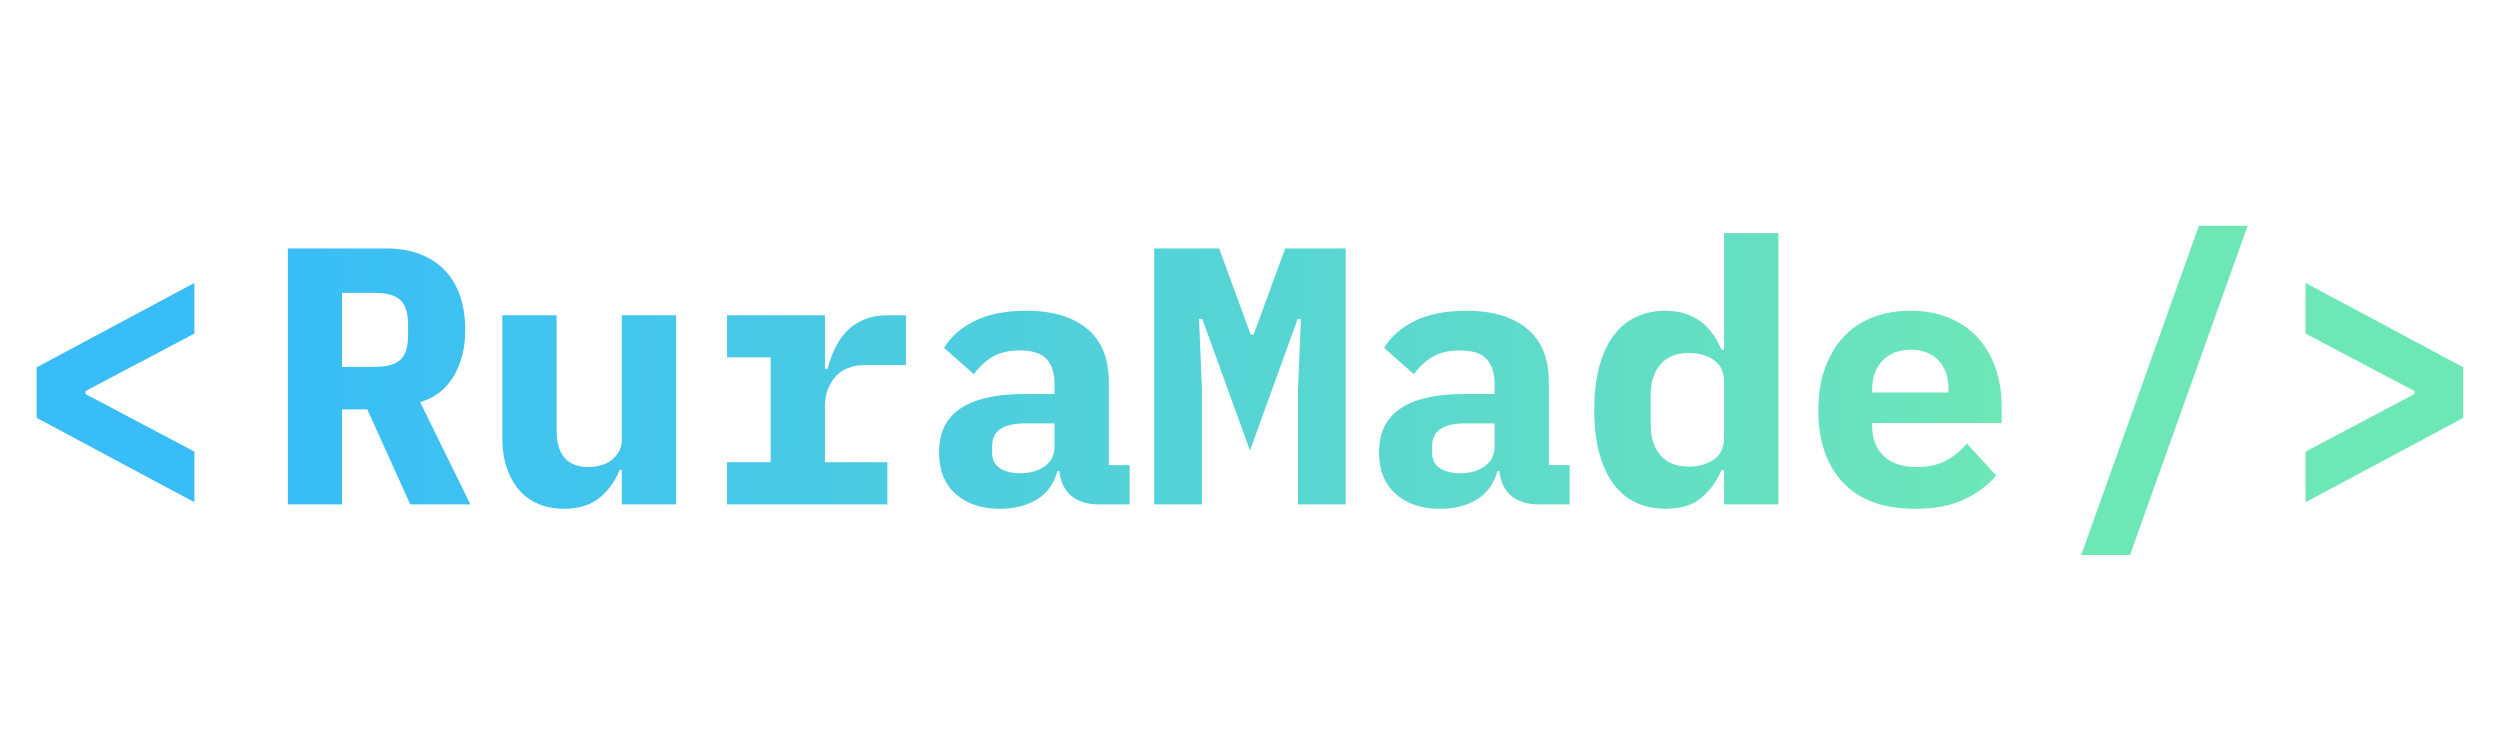
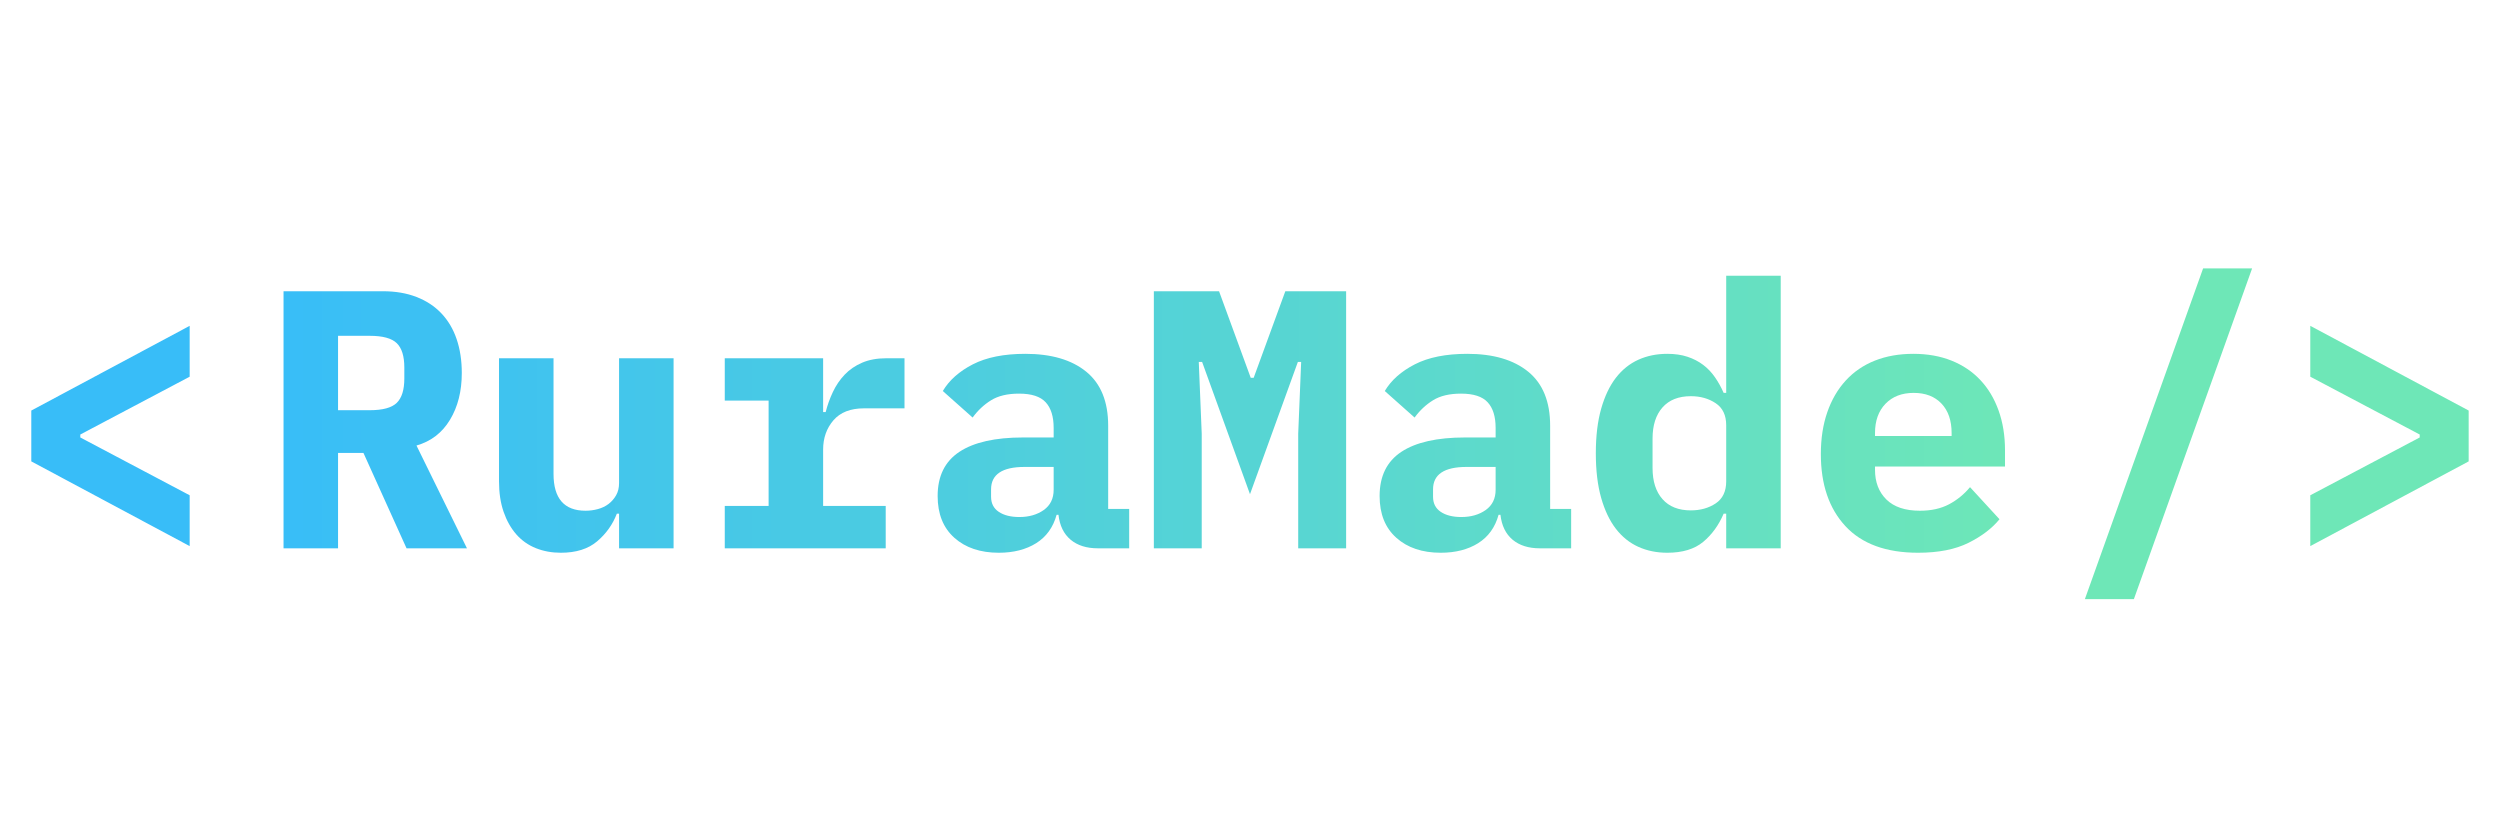
- <svg xmlns="http://www.w3.org/2000/svg" width="500" zoomAndPan="magnify" viewBox="0 0 375 112.5" height="150" preserveAspectRatio="xMidYMid meet" version="1.0">
+ <svg xmlns="http://www.w3.org/2000/svg" width="1200" zoomAndPan="magnify" viewBox="0 0 900 300" height="400" preserveAspectRatio="xMidYMid meet" version="1.0">
  <defs>
-     <filter x="0%" y="0%" width="100%" height="100%" id="eea425a490">
+     <filter x="0%" y="0%" width="100%" height="100%" id="0c1bc3aa78">
      <feColorMatrix values="0 0 0 0 1 0 0 0 0 1 0 0 0 0 1 0 0 0 1 0" color-interpolation-filters="sRGB" />
    </filter>
    <g />
-     <clipPath id="201060a048">
-       <path d="M 0.828 0 L 374.168 0 L 374.168 112.004 L 0.828 112.004 Z M 0.828 0 " clip-rule="nonzero" />
-     </clipPath>
-     <clipPath id="159b79c61f">
-       <path d="M 0.828 0 L 374.168 0 L 374.168 112.004 L 0.828 112.004 Z M 0.828 0 " clip-rule="nonzero" />
-     </clipPath>
-     <clipPath id="ae729272ed">
-       <path d="M 0.828 0 L 374.168 0 L 374.168 112.004 L 0.828 112.004 Z M 0.828 0 " clip-rule="nonzero" />
-     </clipPath>
-     <clipPath id="c5bdb8a604">
-       <path d="M 0.828 0 L 374.168 0 L 374.168 112.004 L 0.828 112.004 Z M 0.828 0 " clip-rule="nonzero" />
-     </clipPath>
-     <linearGradient x1="-58.887" gradientTransform="matrix(0.644681, 0, 0, 0.644118, 38.79289, 17.35386)" y1="59" x2="520.223" gradientUnits="userSpaceOnUse" y2="59" id="f3c31d1840">
+     <clipPath id="b3dca44470">
+       <path d="M 0 0 L 900 0 L 900 300 L 0 300 Z M 0 0 " clip-rule="nonzero" />
+     </clipPath>
+     <linearGradient x1="-58.887" gradientTransform="matrix(1.55411, 0, 0, 1.552754, 91.51674, 56.83438)" y1="59" x2="520.223" gradientUnits="userSpaceOnUse" y2="59" id="9df286a1bd">
      <stop stop-opacity="1" stop-color="rgb(21.959%, 74.12%, 97.249%)" offset="0" />
      <stop stop-opacity="1" stop-color="rgb(21.959%, 74.12%, 97.249%)" offset="0.062" />
      <stop stop-opacity="1" stop-color="rgb(21.959%, 74.12%, 97.249%)" offset="0.094" />
      <stop stop-opacity="1" stop-color="rgb(22.073%, 74.208%, 97.11%)" offset="0.109" />
      <stop stop-opacity="1" stop-color="rgb(22.305%, 74.388%, 96.831%)" offset="0.117" />
      <stop stop-opacity="1" stop-color="rgb(22.54%, 74.571%, 96.55%)" offset="0.125" />
      <stop stop-opacity="1" stop-color="rgb(22.774%, 74.753%, 96.268%)" offset="0.133" />
      <stop stop-opacity="1" stop-color="rgb(23.007%, 74.934%, 95.987%)" offset="0.141" />
      <stop stop-opacity="1" stop-color="rgb(23.242%, 75.116%, 95.705%)" offset="0.148" />
      <stop stop-opacity="1" stop-color="rgb(23.476%, 75.299%, 95.422%)" offset="0.156" />
      <stop stop-opacity="1" stop-color="rgb(23.709%, 75.481%, 95.142%)" offset="0.164" />
      <stop stop-opacity="1" stop-color="rgb(23.944%, 75.662%, 94.859%)" offset="0.172" />
      <stop stop-opacity="1" stop-color="rgb(24.178%, 75.844%, 94.579%)" offset="0.18" />
      <stop stop-opacity="1" stop-color="rgb(24.411%, 76.025%, 94.296%)" offset="0.188" />
      <stop stop-opacity="1" stop-color="rgb(24.646%, 76.208%, 94.016%)" offset="0.195" />
      <stop stop-opacity="1" stop-color="rgb(24.879%, 76.39%, 93.733%)" offset="0.203" />
      <stop stop-opacity="1" stop-color="rgb(25.113%, 76.572%, 93.452%)" offset="0.211" />
      <stop stop-opacity="1" stop-color="rgb(25.348%, 76.753%, 93.17%)" offset="0.219" />
      <stop stop-opacity="1" stop-color="rgb(25.581%, 76.936%, 92.889%)" offset="0.227" />
      <stop stop-opacity="1" stop-color="rgb(25.815%, 77.118%, 92.607%)" offset="0.234" />
      <stop stop-opacity="1" stop-color="rgb(26.05%, 77.299%, 92.326%)" offset="0.242" />
      <stop stop-opacity="1" stop-color="rgb(26.283%, 77.481%, 92.044%)" offset="0.25" />
      <stop stop-opacity="1" stop-color="rgb(26.517%, 77.664%, 91.763%)" offset="0.258" />
      <stop stop-opacity="1" stop-color="rgb(26.752%, 77.846%, 91.481%)" offset="0.266" />
      <stop stop-opacity="1" stop-color="rgb(26.985%, 78.027%, 91.2%)" offset="0.273" />
      <stop stop-opacity="1" stop-color="rgb(27.219%, 78.209%, 90.918%)" offset="0.281" />
      <stop stop-opacity="1" stop-color="rgb(27.454%, 78.391%, 90.636%)" offset="0.289" />
      <stop stop-opacity="1" stop-color="rgb(27.687%, 78.574%, 90.355%)" offset="0.297" />
      <stop stop-opacity="1" stop-color="rgb(27.921%, 78.755%, 90.073%)" offset="0.305" />
      <stop stop-opacity="1" stop-color="rgb(28.156%, 78.937%, 89.792%)" offset="0.312" />
      <stop stop-opacity="1" stop-color="rgb(28.389%, 79.118%, 89.51%)" offset="0.32" />
      <stop stop-opacity="1" stop-color="rgb(28.622%, 79.301%, 89.229%)" offset="0.328" />
      <stop stop-opacity="1" stop-color="rgb(28.857%, 79.483%, 88.947%)" offset="0.336" />
      <stop stop-opacity="1" stop-color="rgb(29.091%, 79.665%, 88.666%)" offset="0.344" />
      <stop stop-opacity="1" stop-color="rgb(29.324%, 79.846%, 88.383%)" offset="0.352" />
      <stop stop-opacity="1" stop-color="rgb(29.559%, 80.029%, 88.103%)" offset="0.359" />
      <stop stop-opacity="1" stop-color="rgb(29.793%, 80.211%, 87.82%)" offset="0.367" />
      <stop stop-opacity="1" stop-color="rgb(30.026%, 80.392%, 87.54%)" offset="0.375" />
      <stop stop-opacity="1" stop-color="rgb(30.261%, 80.574%, 87.257%)" offset="0.383" />
      <stop stop-opacity="1" stop-color="rgb(30.495%, 80.756%, 86.977%)" offset="0.391" />
      <stop stop-opacity="1" stop-color="rgb(30.728%, 80.939%, 86.694%)" offset="0.398" />
      <stop stop-opacity="1" stop-color="rgb(30.963%, 81.12%, 86.414%)" offset="0.406" />
      <stop stop-opacity="1" stop-color="rgb(31.197%, 81.302%, 86.131%)" offset="0.414" />
      <stop stop-opacity="1" stop-color="rgb(31.43%, 81.483%, 85.849%)" offset="0.422" />
      <stop stop-opacity="1" stop-color="rgb(31.665%, 81.667%, 85.568%)" offset="0.43" />
      <stop stop-opacity="1" stop-color="rgb(31.898%, 81.848%, 85.286%)" offset="0.438" />
      <stop stop-opacity="1" stop-color="rgb(32.132%, 82.03%, 85.005%)" offset="0.445" />
      <stop stop-opacity="1" stop-color="rgb(32.367%, 82.211%, 84.723%)" offset="0.453" />
      <stop stop-opacity="1" stop-color="rgb(32.6%, 82.394%, 84.442%)" offset="0.461" />
      <stop stop-opacity="1" stop-color="rgb(32.834%, 82.576%, 84.16%)" offset="0.469" />
      <stop stop-opacity="1" stop-color="rgb(33.069%, 82.758%, 83.879%)" offset="0.477" />
      <stop stop-opacity="1" stop-color="rgb(33.302%, 82.939%, 83.597%)" offset="0.484" />
      <stop stop-opacity="1" stop-color="rgb(33.536%, 83.121%, 83.316%)" offset="0.492" />
      <stop stop-opacity="1" stop-color="rgb(33.769%, 83.304%, 83.034%)" offset="0.5" />
      <stop stop-opacity="1" stop-color="rgb(34.004%, 83.485%, 82.753%)" offset="0.508" />
      <stop stop-opacity="1" stop-color="rgb(34.238%, 83.667%, 82.471%)" offset="0.516" />
      <stop stop-opacity="1" stop-color="rgb(34.471%, 83.849%, 82.19%)" offset="0.523" />
      <stop stop-opacity="1" stop-color="rgb(34.706%, 84.032%, 81.908%)" offset="0.531" />
      <stop stop-opacity="1" stop-color="rgb(34.94%, 84.213%, 81.627%)" offset="0.539" />
      <stop stop-opacity="1" stop-color="rgb(35.173%, 84.395%, 81.345%)" offset="0.547" />
      <stop stop-opacity="1" stop-color="rgb(35.408%, 84.576%, 81.062%)" offset="0.555" />
      <stop stop-opacity="1" stop-color="rgb(35.641%, 84.76%, 80.782%)" offset="0.562" />
      <stop stop-opacity="1" stop-color="rgb(35.875%, 84.941%, 80.499%)" offset="0.57" />
      <stop stop-opacity="1" stop-color="rgb(36.11%, 85.123%, 80.219%)" offset="0.578" />
      <stop stop-opacity="1" stop-color="rgb(36.343%, 85.304%, 79.936%)" offset="0.586" />
      <stop stop-opacity="1" stop-color="rgb(36.577%, 85.486%, 79.655%)" offset="0.594" />
      <stop stop-opacity="1" stop-color="rgb(36.812%, 85.669%, 79.373%)" offset="0.602" />
      <stop stop-opacity="1" stop-color="rgb(37.045%, 85.851%, 79.092%)" offset="0.609" />
      <stop stop-opacity="1" stop-color="rgb(37.279%, 86.032%, 78.81%)" offset="0.617" />
      <stop stop-opacity="1" stop-color="rgb(37.514%, 86.214%, 78.529%)" offset="0.625" />
      <stop stop-opacity="1" stop-color="rgb(37.747%, 86.397%, 78.247%)" offset="0.633" />
      <stop stop-opacity="1" stop-color="rgb(37.981%, 86.578%, 77.966%)" offset="0.641" />
      <stop stop-opacity="1" stop-color="rgb(38.216%, 86.76%, 77.684%)" offset="0.648" />
      <stop stop-opacity="1" stop-color="rgb(38.449%, 86.942%, 77.403%)" offset="0.656" />
      <stop stop-opacity="1" stop-color="rgb(38.683%, 87.125%, 77.121%)" offset="0.664" />
      <stop stop-opacity="1" stop-color="rgb(38.918%, 87.306%, 76.84%)" offset="0.672" />
      <stop stop-opacity="1" stop-color="rgb(39.151%, 87.488%, 76.558%)" offset="0.68" />
      <stop stop-opacity="1" stop-color="rgb(39.384%, 87.669%, 76.277%)" offset="0.688" />
      <stop stop-opacity="1" stop-color="rgb(39.619%, 87.851%, 75.995%)" offset="0.695" />
      <stop stop-opacity="1" stop-color="rgb(39.853%, 88.034%, 75.713%)" offset="0.703" />
      <stop stop-opacity="1" stop-color="rgb(40.086%, 88.216%, 75.432%)" offset="0.711" />
      <stop stop-opacity="1" stop-color="rgb(40.321%, 88.397%, 75.15%)" offset="0.719" />
      <stop stop-opacity="1" stop-color="rgb(40.555%, 88.579%, 74.869%)" offset="0.727" />
      <stop stop-opacity="1" stop-color="rgb(40.788%, 88.762%, 74.586%)" offset="0.734" />
      <stop stop-opacity="1" stop-color="rgb(41.023%, 88.943%, 74.306%)" offset="0.742" />
      <stop stop-opacity="1" stop-color="rgb(41.257%, 89.125%, 74.023%)" offset="0.75" />
      <stop stop-opacity="1" stop-color="rgb(41.49%, 89.307%, 73.743%)" offset="0.758" />
      <stop stop-opacity="1" stop-color="rgb(41.725%, 89.49%, 73.46%)" offset="0.766" />
      <stop stop-opacity="1" stop-color="rgb(41.959%, 89.671%, 73.18%)" offset="0.773" />
      <stop stop-opacity="1" stop-color="rgb(42.192%, 89.853%, 72.897%)" offset="0.781" />
      <stop stop-opacity="1" stop-color="rgb(42.427%, 90.034%, 72.617%)" offset="0.789" />
      <stop stop-opacity="1" stop-color="rgb(42.661%, 90.216%, 72.334%)" offset="0.797" />
      <stop stop-opacity="1" stop-color="rgb(42.894%, 90.399%, 72.054%)" offset="0.805" />
      <stop stop-opacity="1" stop-color="rgb(43.076%, 90.54%, 71.835%)" offset="0.812" />
      <stop stop-opacity="1" stop-color="rgb(43.14%, 90.59%, 71.759%)" offset="0.875" />
      <stop stop-opacity="1" stop-color="rgb(43.14%, 90.59%, 71.759%)" offset="1" />
    </linearGradient>
-     <clipPath id="0bd3344bef">
-       <rect x="0" width="375" y="0" height="113" />
-     </clipPath>
-     <clipPath id="4c47d58558">
-       <path d="M 0.828 0 L 374.168 0 L 374.168 112.004 L 0.828 112.004 Z M 0.828 0 " clip-rule="nonzero" />
-     </clipPath>
-     <clipPath id="8357529542">
-       <rect x="0" width="375" y="0" height="113" />
-     </clipPath>
-     <clipPath id="7cc5d0401d">
-       <rect x="0" width="375" y="0" height="113" />
-     </clipPath>
-     <mask id="c5ed16972f">
-       <g filter="url(#eea425a490)">
-         <g transform="matrix(1, 0, 0, 1, 0.000000000000000111, 0)">
-           <g clip-path="url(#7cc5d0401d)">
-             <g clip-path="url(#4c47d58558)">
-               <g transform="matrix(1, 0, 0, 1, 0.000000000000000111, 0)">
-                 <g clip-path="url(#8357529542)">
-                   <g fill="#000000" fill-opacity="1">
-                     <g transform="translate(38.99162, 75.66121)">
-                       <g>
-                         <path d="M 12.312 0 L 4.188 0 L 4.188 -38.391 L 19.031 -38.391 C 20.895 -38.391 22.562 -38.102 24.031 -37.531 C 25.5 -36.969 26.738 -36.156 27.75 -35.094 C 28.758 -34.031 29.52 -32.742 30.031 -31.234 C 30.539 -29.734 30.797 -28.051 30.797 -26.188 C 30.797 -23.469 30.207 -21.133 29.031 -19.188 C 27.863 -17.25 26.195 -15.969 24.031 -15.344 L 31.562 0 L 22.547 0 L 16.109 -14.25 L 12.312 -14.25 Z M 17.047 -20.625 C 18.992 -20.625 20.344 -20.988 21.094 -21.719 C 21.844 -22.457 22.219 -23.672 22.219 -25.359 L 22.219 -27 C 22.219 -28.688 21.844 -29.895 21.094 -30.625 C 20.344 -31.363 18.992 -31.734 17.047 -31.734 L 12.312 -31.734 L 12.312 -20.625 Z M 17.047 -20.625 " />
-                       </g>
-                     </g>
-                   </g>
-                   <g fill="#000000" fill-opacity="1">
-                     <g transform="translate(71.99281, 75.66121)">
-                       <g>
-                         <path d="M 21.281 -5.172 L 20.953 -5.172 C 20.328 -3.555 19.344 -2.18 18 -1.047 C 16.664 0.086 14.863 0.656 12.594 0.656 C 11.238 0.656 9.992 0.426 8.859 -0.031 C 7.723 -0.488 6.75 -1.176 5.938 -2.094 C 5.133 -3.008 4.504 -4.125 4.047 -5.438 C 3.586 -6.758 3.359 -8.285 3.359 -10.016 L 3.359 -28.375 L 11.5 -28.375 L 11.5 -11.109 C 11.5 -7.441 13.094 -5.609 16.281 -5.609 C 16.906 -5.609 17.52 -5.691 18.125 -5.859 C 18.727 -6.023 19.258 -6.281 19.719 -6.625 C 20.176 -6.977 20.551 -7.41 20.844 -7.922 C 21.133 -8.43 21.281 -9.035 21.281 -9.734 L 21.281 -28.375 L 29.422 -28.375 L 29.422 0 L 21.281 0 Z M 21.281 -5.172 " />
-                       </g>
-                     </g>
-                   </g>
-                   <g fill="#000000" fill-opacity="1">
-                     <g transform="translate(104.994, 75.66121)">
-                       <g>
-                         <path d="M 4.062 -6.328 L 10.609 -6.328 L 10.609 -22.062 L 4.062 -22.062 L 4.062 -28.375 L 18.75 -28.375 L 18.75 -20.344 L 19.141 -20.344 C 19.398 -21.375 19.758 -22.375 20.219 -23.344 C 20.676 -24.32 21.258 -25.188 21.969 -25.938 C 22.688 -26.688 23.555 -27.281 24.578 -27.719 C 25.609 -28.156 26.82 -28.375 28.219 -28.375 L 30.906 -28.375 L 30.906 -20.906 L 24.859 -20.906 C 22.836 -20.906 21.312 -20.305 20.281 -19.109 C 19.258 -17.922 18.75 -16.461 18.75 -14.734 L 18.75 -6.328 L 28.109 -6.328 L 28.109 0 L 4.062 0 Z M 4.062 -6.328 " />
-                       </g>
-                     </g>
-                   </g>
-                   <g fill="#000000" fill-opacity="1">
-                     <g transform="translate(137.9952, 75.66121)">
-                       <g>
-                         <path d="M 26.781 0 C 25.094 0 23.734 -0.426 22.703 -1.281 C 21.68 -2.145 21.082 -3.383 20.906 -5 L 20.625 -5 C 20.113 -3.133 19.098 -1.723 17.578 -0.766 C 16.055 0.18 14.191 0.656 11.984 0.656 C 9.234 0.656 7.023 -0.082 5.359 -1.562 C 3.691 -3.051 2.859 -5.133 2.859 -7.812 C 2.859 -10.781 3.938 -12.977 6.094 -14.406 C 8.258 -15.844 11.438 -16.562 15.625 -16.562 L 20.188 -16.562 L 20.188 -17.984 C 20.188 -19.672 19.789 -20.941 19 -21.797 C 18.207 -22.66 16.879 -23.094 15.016 -23.094 C 13.297 -23.094 11.898 -22.766 10.828 -22.109 C 9.766 -21.453 8.848 -20.594 8.078 -19.531 L 3.625 -23.484 C 4.582 -25.098 6.078 -26.426 8.109 -27.469 C 10.148 -28.52 12.766 -29.047 15.953 -29.047 C 19.836 -29.047 22.867 -28.156 25.047 -26.375 C 27.234 -24.594 28.328 -21.906 28.328 -18.312 L 28.328 -5.891 L 31.453 -5.891 L 31.453 0 Z M 15.062 -4.672 C 16.5 -4.672 17.711 -5.02 18.703 -5.719 C 19.691 -6.414 20.188 -7.426 20.188 -8.75 L 20.188 -12.156 L 15.844 -12.156 C 12.5 -12.156 10.828 -11.035 10.828 -8.797 L 10.828 -7.703 C 10.828 -6.711 11.211 -5.957 11.984 -5.438 C 12.754 -4.926 13.781 -4.672 15.062 -4.672 Z M 15.062 -4.672 " />
-                       </g>
-                     </g>
-                   </g>
-                   <g fill="#000000" fill-opacity="1">
-                     <g transform="translate(170.9964, 75.66121)">
-                       <g>
-                         <path d="M 23.703 -17.109 L 24.141 -27.828 L 23.656 -27.828 L 16.5 -8.078 L 9.344 -27.828 L 8.859 -27.828 L 9.297 -17.109 L 9.297 0 L 2.141 0 L 2.141 -38.391 L 11.875 -38.391 L 16.609 -25.469 L 17.047 -25.469 L 21.781 -38.391 L 30.859 -38.391 L 30.859 0 L 23.703 0 Z M 23.703 -17.109 " />
-                       </g>
-                     </g>
-                   </g>
-                   <g fill="#000000" fill-opacity="1">
-                     <g transform="translate(203.9975, 75.66121)">
-                       <g>
-                         <path d="M 26.781 0 C 25.094 0 23.734 -0.426 22.703 -1.281 C 21.68 -2.145 21.082 -3.383 20.906 -5 L 20.625 -5 C 20.113 -3.133 19.098 -1.723 17.578 -0.766 C 16.055 0.18 14.191 0.656 11.984 0.656 C 9.234 0.656 7.023 -0.082 5.359 -1.562 C 3.691 -3.051 2.859 -5.133 2.859 -7.812 C 2.859 -10.781 3.938 -12.977 6.094 -14.406 C 8.258 -15.844 11.438 -16.562 15.625 -16.562 L 20.188 -16.562 L 20.188 -17.984 C 20.188 -19.672 19.789 -20.941 19 -21.797 C 18.207 -22.66 16.879 -23.094 15.016 -23.094 C 13.297 -23.094 11.898 -22.766 10.828 -22.109 C 9.766 -21.453 8.848 -20.594 8.078 -19.531 L 3.625 -23.484 C 4.582 -25.098 6.078 -26.426 8.109 -27.469 C 10.148 -28.52 12.766 -29.047 15.953 -29.047 C 19.836 -29.047 22.867 -28.156 25.047 -26.375 C 27.234 -24.594 28.328 -21.906 28.328 -18.312 L 28.328 -5.891 L 31.453 -5.891 L 31.453 0 Z M 15.062 -4.672 C 16.5 -4.672 17.711 -5.02 18.703 -5.719 C 19.691 -6.414 20.188 -7.426 20.188 -8.75 L 20.188 -12.156 L 15.844 -12.156 C 12.5 -12.156 10.828 -11.035 10.828 -8.797 L 10.828 -7.703 C 10.828 -6.711 11.211 -5.957 11.984 -5.438 C 12.754 -4.926 13.781 -4.672 15.062 -4.672 Z M 15.062 -4.672 " />
-                       </g>
-                     </g>
-                   </g>
-                   <g fill="#000000" fill-opacity="1">
-                     <g transform="translate(236.9987, 75.66121)">
-                       <g>
-                         <path d="M 21.609 -5.172 L 21.234 -5.172 C 20.492 -3.441 19.473 -2.035 18.172 -0.953 C 16.867 0.117 15.082 0.656 12.812 0.656 C 11.238 0.656 9.801 0.363 8.5 -0.219 C 7.195 -0.801 6.078 -1.695 5.141 -2.906 C 4.203 -4.125 3.469 -5.664 2.938 -7.531 C 2.406 -9.406 2.141 -11.625 2.141 -14.188 C 2.141 -16.758 2.406 -18.977 2.938 -20.844 C 3.469 -22.719 4.203 -24.258 5.141 -25.469 C 6.078 -26.676 7.195 -27.57 8.5 -28.156 C 9.801 -28.75 11.238 -29.047 12.812 -29.047 C 13.945 -29.047 14.953 -28.895 15.828 -28.594 C 16.711 -28.301 17.492 -27.898 18.172 -27.391 C 18.848 -26.879 19.438 -26.266 19.938 -25.547 C 20.438 -24.828 20.867 -24.047 21.234 -23.203 L 21.609 -23.203 L 21.609 -40.703 L 29.75 -40.703 L 29.75 0 L 21.609 0 Z M 16.328 -5.672 C 17.766 -5.672 19.004 -6.016 20.047 -6.703 C 21.086 -7.398 21.609 -8.504 21.609 -10.016 L 21.609 -18.375 C 21.609 -19.875 21.086 -20.973 20.047 -21.672 C 19.004 -22.367 17.766 -22.719 16.328 -22.719 C 14.492 -22.719 13.082 -22.156 12.094 -21.031 C 11.102 -19.914 10.609 -18.367 10.609 -16.391 L 10.609 -11.984 C 10.609 -10.004 11.102 -8.457 12.094 -7.344 C 13.082 -6.227 14.492 -5.672 16.328 -5.672 Z M 16.328 -5.672 " />
-                       </g>
-                     </g>
-                   </g>
-                   <g fill="#000000" fill-opacity="1">
-                     <g transform="translate(269.9999, 75.66121)">
-                       <g>
-                         <path d="M 17.266 0.656 C 12.504 0.656 8.895 -0.66 6.438 -3.297 C 3.977 -5.941 2.75 -9.535 2.75 -14.078 C 2.75 -16.391 3.066 -18.469 3.703 -20.312 C 4.348 -22.164 5.266 -23.742 6.453 -25.047 C 7.648 -26.348 9.098 -27.336 10.797 -28.016 C 12.504 -28.703 14.426 -29.047 16.562 -29.047 C 18.688 -29.047 20.594 -28.703 22.281 -28.016 C 23.969 -27.336 25.395 -26.375 26.562 -25.125 C 27.738 -23.883 28.645 -22.375 29.281 -20.594 C 29.926 -18.82 30.25 -16.832 30.25 -14.625 L 30.25 -12.203 L 10.828 -12.203 L 10.828 -11.719 C 10.828 -9.883 11.395 -8.406 12.531 -7.281 C 13.676 -6.164 15.348 -5.609 17.547 -5.609 C 19.234 -5.609 20.68 -5.926 21.891 -6.562 C 23.098 -7.207 24.145 -8.062 25.031 -9.125 L 29.422 -4.344 C 28.328 -2.988 26.785 -1.816 24.797 -0.828 C 22.816 0.16 20.305 0.656 17.266 0.656 Z M 16.609 -23.203 C 14.848 -23.203 13.441 -22.66 12.391 -21.578 C 11.348 -20.504 10.828 -19.051 10.828 -17.219 L 10.828 -16.781 L 22.281 -16.781 L 22.281 -17.219 C 22.281 -19.082 21.773 -20.547 20.766 -21.609 C 19.754 -22.672 18.367 -23.203 16.609 -23.203 Z M 16.609 -23.203 " />
-                       </g>
+     <clipPath id="c2e4027084">
+       <rect x="0" width="900" y="0" height="300" />
+     </clipPath>
+     <clipPath id="5748d1196c">
+       <rect x="0" width="900" y="0" height="300" />
+     </clipPath>
+     <clipPath id="6c25a1a9fc">
+       <rect x="0" width="900" y="0" height="300" />
+     </clipPath>
+     <mask id="66eab8a6db">
+       <g filter="url(#0c1bc3aa78)">
+         <g>
+           <g clip-path="url(#6c25a1a9fc)">
+             <g>
+               <g clip-path="url(#5748d1196c)">
+                 <g fill="#000000" fill-opacity="1">
+                   <g transform="translate(91.99581, 197.394)">
+                     <g>
+                       <path d="M 29.703 0 L 10.078 0 L 10.078 -92.547 L 45.875 -92.547 C 50.383 -92.547 54.406 -91.859 57.938 -90.484 C 61.477 -89.117 64.461 -87.156 66.891 -84.594 C 69.328 -82.031 71.16 -78.938 72.391 -75.312 C 73.629 -71.688 74.25 -67.617 74.25 -63.109 C 74.25 -56.566 72.832 -50.953 70 -46.266 C 67.176 -41.586 63.156 -38.5 57.938 -37 L 76.109 0 L 54.359 0 L 38.844 -34.344 L 29.703 -34.344 Z M 41.109 -49.719 C 45.785 -49.719 49.031 -50.602 50.844 -52.375 C 52.656 -54.145 53.562 -57.062 53.562 -61.125 L 53.562 -65.109 C 53.562 -69.172 52.656 -72.082 50.844 -73.844 C 49.031 -75.613 45.785 -76.5 41.109 -76.5 L 29.703 -76.5 L 29.703 -49.719 Z M 41.109 -49.719 " />
+                     </g>
+                   </g>
+                 </g>
+                 <g fill="#000000" fill-opacity="1">
+                   <g transform="translate(171.5507, 197.394)">
+                     <g>
+                       <path d="M 51.312 -12.469 L 50.516 -12.469 C 49.016 -8.57 46.648 -5.254 43.422 -2.516 C 40.191 0.223 35.836 1.594 30.359 1.594 C 27.086 1.594 24.082 1.039 21.344 -0.062 C 18.602 -1.164 16.258 -2.82 14.312 -5.031 C 12.375 -7.25 10.852 -9.945 9.75 -13.125 C 8.645 -16.312 8.094 -19.977 8.094 -24.125 L 8.094 -68.422 L 27.719 -68.422 L 27.719 -26.781 C 27.719 -17.945 31.562 -13.531 39.25 -13.531 C 40.75 -13.531 42.227 -13.727 43.688 -14.125 C 45.145 -14.52 46.426 -15.133 47.531 -15.969 C 48.633 -16.812 49.539 -17.852 50.25 -19.094 C 50.957 -20.332 51.312 -21.789 51.312 -23.469 L 51.312 -68.422 L 70.938 -68.422 L 70.938 0 L 51.312 0 Z M 51.312 -12.469 " />
+                     </g>
+                   </g>
+                 </g>
+                 <g fill="#000000" fill-opacity="1">
+                   <g transform="translate(251.1055, 197.394)">
+                     <g>
+                       <path d="M 9.812 -15.25 L 25.594 -15.25 L 25.594 -53.172 L 9.812 -53.172 L 9.812 -68.422 L 45.219 -68.422 L 45.219 -49.062 L 46.141 -49.062 C 46.766 -51.531 47.629 -53.938 48.734 -56.281 C 49.836 -58.625 51.25 -60.703 52.969 -62.516 C 54.695 -64.328 56.797 -65.766 59.266 -66.828 C 61.742 -67.891 64.66 -68.422 68.016 -68.422 L 74.516 -68.422 L 74.516 -50.391 L 59.938 -50.391 C 55.07 -50.391 51.398 -48.953 48.922 -46.078 C 46.453 -43.203 45.219 -39.688 45.219 -35.531 L 45.219 -15.25 L 67.75 -15.25 L 67.75 0 L 9.812 0 Z M 9.812 -15.25 " />
+                     </g>
+                   </g>
+                 </g>
+                 <g fill="#000000" fill-opacity="1">
+                   <g transform="translate(330.6604, 197.394)">
+                     <g>
+                       <path d="M 64.578 0 C 60.504 0 57.227 -1.035 54.75 -3.109 C 52.281 -5.191 50.828 -8.176 50.391 -12.062 L 49.719 -12.062 C 48.477 -7.551 46.023 -4.145 42.359 -1.844 C 38.691 0.445 34.207 1.594 28.906 1.594 C 22.27 1.594 16.941 -0.195 12.922 -3.781 C 8.898 -7.363 6.891 -12.379 6.891 -18.828 C 6.891 -25.984 9.5 -31.285 14.719 -34.734 C 19.938 -38.18 27.582 -39.906 37.656 -39.906 L 48.656 -39.906 L 48.656 -43.359 C 48.656 -47.422 47.703 -50.488 45.797 -52.562 C 43.898 -54.645 40.703 -55.688 36.203 -55.688 C 32.047 -55.688 28.688 -54.891 26.125 -53.297 C 23.562 -51.711 21.348 -49.641 19.484 -47.078 L 8.75 -56.625 C 11.051 -60.508 14.656 -63.711 19.562 -66.234 C 24.469 -68.754 30.766 -70.016 38.453 -70.016 C 47.816 -70.016 55.129 -67.867 60.391 -63.578 C 65.648 -59.285 68.281 -52.812 68.281 -44.156 L 68.281 -14.188 L 75.844 -14.188 L 75.844 0 Z M 36.328 -11.266 C 39.773 -11.266 42.691 -12.102 45.078 -13.781 C 47.461 -15.469 48.656 -17.898 48.656 -21.078 L 48.656 -29.297 L 38.188 -29.297 C 30.145 -29.297 26.125 -26.602 26.125 -21.219 L 26.125 -18.562 C 26.125 -16.176 27.051 -14.363 28.906 -13.125 C 30.758 -11.883 33.234 -11.266 36.328 -11.266 Z M 36.328 -11.266 " />
+                     </g>
+                   </g>
+                 </g>
+                 <g fill="#000000" fill-opacity="1">
+                   <g transform="translate(410.2152, 197.394)">
+                     <g>
+                       <path d="M 57.141 -41.234 L 58.203 -67.094 L 57.016 -67.094 L 39.781 -19.484 L 22.547 -67.094 L 21.344 -67.094 L 22.406 -41.234 L 22.406 0 L 5.172 0 L 5.172 -92.547 L 28.641 -92.547 L 40.047 -61.391 L 41.109 -61.391 L 52.5 -92.547 L 74.391 -92.547 L 74.391 0 L 57.141 0 Z M 57.141 -41.234 " />
+                     </g>
+                   </g>
+                 </g>
+                 <g fill="#000000" fill-opacity="1">
+                   <g transform="translate(489.7701, 197.394)">
+                     <g>
+                       <path d="M 64.578 0 C 60.504 0 57.227 -1.035 54.75 -3.109 C 52.281 -5.191 50.828 -8.176 50.391 -12.062 L 49.719 -12.062 C 48.477 -7.551 46.023 -4.145 42.359 -1.844 C 38.691 0.445 34.207 1.594 28.906 1.594 C 22.27 1.594 16.941 -0.195 12.922 -3.781 C 8.898 -7.363 6.891 -12.379 6.891 -18.828 C 6.891 -25.984 9.5 -31.285 14.719 -34.734 C 19.938 -38.18 27.582 -39.906 37.656 -39.906 L 48.656 -39.906 L 48.656 -43.359 C 48.656 -47.422 47.703 -50.488 45.797 -52.562 C 43.898 -54.645 40.703 -55.688 36.203 -55.688 C 32.047 -55.688 28.688 -54.891 26.125 -53.297 C 23.562 -51.711 21.348 -49.641 19.484 -47.078 L 8.75 -56.625 C 11.051 -60.508 14.656 -63.711 19.562 -66.234 C 24.469 -68.754 30.766 -70.016 38.453 -70.016 C 47.816 -70.016 55.129 -67.867 60.391 -63.578 C 65.648 -59.285 68.281 -52.812 68.281 -44.156 L 68.281 -14.188 L 75.844 -14.188 L 75.844 0 Z M 36.328 -11.266 C 39.773 -11.266 42.691 -12.102 45.078 -13.781 C 47.461 -15.469 48.656 -17.898 48.656 -21.078 L 48.656 -29.297 L 38.188 -29.297 C 30.145 -29.297 26.125 -26.602 26.125 -21.219 L 26.125 -18.562 C 26.125 -16.176 27.051 -14.363 28.906 -13.125 C 30.758 -11.883 33.234 -11.266 36.328 -11.266 Z M 36.328 -11.266 " />
+                     </g>
+                   </g>
+                 </g>
+                 <g fill="#000000" fill-opacity="1">
+                   <g transform="translate(569.325, 197.394)">
+                     <g>
+                       <path d="M 52.109 -12.469 L 51.188 -12.469 C 49.414 -8.312 46.957 -4.926 43.812 -2.312 C 40.676 0.289 36.367 1.594 30.891 1.594 C 27.086 1.594 23.617 0.883 20.484 -0.531 C 17.348 -1.945 14.648 -4.113 12.391 -7.031 C 10.141 -9.945 8.375 -13.656 7.094 -18.156 C 5.812 -22.664 5.172 -28.016 5.172 -34.203 C 5.172 -40.391 5.812 -45.738 7.094 -50.25 C 8.375 -54.758 10.141 -58.473 12.391 -61.391 C 14.648 -64.305 17.348 -66.473 20.484 -67.891 C 23.617 -69.305 27.086 -70.016 30.891 -70.016 C 33.629 -70.016 36.062 -69.66 38.188 -68.953 C 40.312 -68.242 42.191 -67.27 43.828 -66.031 C 45.461 -64.789 46.875 -63.305 48.062 -61.578 C 49.258 -59.859 50.301 -57.984 51.188 -55.953 L 52.109 -55.953 L 52.109 -98.125 L 71.734 -98.125 L 71.734 0 L 52.109 0 Z M 39.375 -13.656 C 42.82 -13.656 45.805 -14.492 48.328 -16.172 C 50.848 -17.859 52.109 -20.508 52.109 -24.125 L 52.109 -44.281 C 52.109 -47.906 50.848 -50.555 48.328 -52.234 C 45.805 -53.922 42.82 -54.766 39.375 -54.766 C 34.957 -54.766 31.555 -53.414 29.172 -50.719 C 26.785 -48.02 25.594 -44.285 25.594 -39.516 L 25.594 -28.906 C 25.594 -24.133 26.785 -20.398 29.172 -17.703 C 31.555 -15.004 34.957 -13.656 39.375 -13.656 Z M 39.375 -13.656 " />
+                     </g>
+                   </g>
+                 </g>
+                 <g fill="#000000" fill-opacity="1">
+                   <g transform="translate(648.8798, 197.394)">
+                     <g>
+                       <path d="M 41.641 1.594 C 30.141 1.594 21.426 -1.586 15.5 -7.953 C 9.582 -14.316 6.625 -22.977 6.625 -33.938 C 6.625 -39.508 7.395 -44.523 8.938 -48.984 C 10.488 -53.453 12.703 -57.254 15.578 -60.391 C 18.453 -63.535 21.941 -65.926 26.047 -67.562 C 30.16 -69.195 34.781 -70.016 39.906 -70.016 C 45.031 -70.016 49.625 -69.195 53.688 -67.562 C 57.758 -65.926 61.207 -63.602 64.031 -60.594 C 66.863 -57.594 69.051 -53.945 70.594 -49.656 C 72.145 -45.363 72.922 -40.566 72.922 -35.266 L 72.922 -29.438 L 26.125 -29.438 L 26.125 -28.25 C 26.125 -23.82 27.492 -20.258 30.234 -17.562 C 32.973 -14.875 36.992 -13.531 42.297 -13.531 C 46.359 -13.531 49.848 -14.301 52.766 -15.844 C 55.68 -17.395 58.203 -19.453 60.328 -22.016 L 70.938 -10.469 C 68.281 -7.195 64.566 -4.367 59.797 -1.984 C 55.023 0.398 48.973 1.594 41.641 1.594 Z M 40.047 -55.953 C 35.797 -55.953 32.41 -54.645 29.891 -52.031 C 27.379 -49.426 26.125 -45.914 26.125 -41.5 L 26.125 -40.438 L 53.703 -40.438 L 53.703 -41.5 C 53.703 -46.008 52.484 -49.547 50.047 -52.109 C 47.617 -54.672 44.285 -55.953 40.047 -55.953 Z M 40.047 -55.953 " />
                    </g>
                  </g>
                </g>
              </g>
            </g>
          </g>
        </g>
      </g>
    </mask>
-     <clipPath id="30fc1b4178">
-       <path d="M 0.828 0 L 374.168 0 L 374.168 112.004 L 0.828 112.004 Z M 0.828 0 " clip-rule="nonzero" />
-     </clipPath>
-     <clipPath id="6d4439f388">
-       <rect x="0" width="375" y="0" height="113" />
-     </clipPath>
-     <clipPath id="59f948efc7">
-       <rect x="0" width="375" y="0" height="113" />
-     </clipPath>
-     <clipPath id="4904e5b6ba">
-       <rect x="0" width="375" y="0" height="113" />
-     </clipPath>
-     <clipPath id="51010a508f">
-       <path d="M 0.828 20 L 35 20 L 35 92 L 0.828 92 Z M 0.828 20 " clip-rule="nonzero" />
-     </clipPath>
-     <clipPath id="6af53855ba">
-       <rect x="0" width="35" y="0" height="72" />
-     </clipPath>
-     <clipPath id="5490b83cb5">
-       <path d="M 308 20 L 374.168 20 L 374.168 92 L 308 92 Z M 308 20 " clip-rule="nonzero" />
-     </clipPath>
-     <clipPath id="70710e5a13">
-       <rect x="0" width="67" y="0" height="72" />
+     <clipPath id="9367e4076d">
+       <path d="M 0 0 L 900 0 L 900 300 L 0 300 Z M 0 0 " clip-rule="nonzero" />
+     </clipPath>
+     <clipPath id="026f3a210e">
+       <rect x="0" width="900" y="0" height="300" />
+     </clipPath>
+     <clipPath id="d9dc042cd2">
+       <rect x="0" width="900" y="0" height="300" />
+     </clipPath>
+     <clipPath id="3c73ce4437">
+       <rect x="0" width="900" y="0" height="300" />
+     </clipPath>
+     <clipPath id="81d9c33fe9">
+       <rect x="0" width="81" y="0" height="172" />
+     </clipPath>
+     <clipPath id="ef06f0f17f">
+       <rect x="0" width="160" y="0" height="172" />
+     </clipPath>
+     <clipPath id="4468ad33a6">
+       <rect x="0" width="900" y="0" height="300" />
    </clipPath>
  </defs>
-   <g clip-path="url(#201060a048)">
-     <g transform="matrix(1, 0, 0, 1, 0.000000000000000111, 0)">
-       <g clip-path="url(#4904e5b6ba)">
-         <g clip-path="url(#159b79c61f)">
-           <g transform="matrix(1, 0, 0, 1, 0.000000000000000111, 0)">
-             <g clip-path="url(#59f948efc7)">
-               <g clip-path="url(#ae729272ed)">
-                 <g mask="url(#c5ed16972f)">
-                   <g transform="matrix(1, 0, 0, 1, 0.000000000000000111, 0)">
-                     <g clip-path="url(#6d4439f388)">
-                       <g clip-path="url(#30fc1b4178)">
-                         <path fill="url(#f3c31d1840)" d="M 0.828 0 L 0.828 112.004 L 374.172 112.004 L 374.172 0 Z M 0.828 0 " fill-rule="nonzero" />
-                       </g>
-                     </g>
-                   </g>
-                 </g>
-               </g>
-             </g>
-           </g>
-         </g>
-       </g>
-     </g>
-   </g>
-   <g clip-path="url(#51010a508f)">
-     <g transform="matrix(1, 0, 0, 1, 0.000000000000000111, 20)">
-       <g clip-path="url(#6af53855ba)">
-         <g fill="#38bdf8" fill-opacity="1">
-           <g transform="translate(0.829651, 55.66121)">
-             <g>
-               <path d="M 4.672 -12.984 L 4.672 -20.562 L 28.328 -33.219 L 28.328 -25.625 L 11.984 -17 L 11.984 -16.562 L 28.328 -7.922 L 28.328 -0.328 Z M 4.672 -12.984 " />
-             </g>
-           </g>
-         </g>
-       </g>
-     </g>
-   </g>
-   <g clip-path="url(#5490b83cb5)">
-     <g transform="matrix(1, 0, 0, 1, 308, 20)">
-       <g clip-path="url(#70710e5a13)">
-         <g fill="#6ee7b7" fill-opacity="1">
-           <g transform="translate(0.164925, 55.66121)">
-             <g>
-               <path d="M 4.016 7.594 L 21.672 -41.797 L 28.984 -41.797 L 11.328 7.594 Z M 4.016 7.594 " />
-             </g>
-           </g>
-         </g>
-         <g fill="#6ee7b7" fill-opacity="1">
-           <g transform="translate(33.16611, 55.66121)">
-             <g>
-               <path d="M 4.672 -7.922 L 21.016 -16.562 L 21.016 -17 L 4.672 -25.625 L 4.672 -33.219 L 28.328 -20.562 L 28.328 -12.984 L 4.672 -0.328 Z M 4.672 -7.922 " />
+   <g>
+     <g clip-path="url(#4468ad33a6)">
+       <g>
+         <g clip-path="url(#3c73ce4437)">
+           <g>
+             <g clip-path="url(#d9dc042cd2)">
+               <g mask="url(#66eab8a6db)">
+                 <g>
+                   <g clip-path="url(#026f3a210e)">
+                     <g clip-path="url(#9367e4076d)">
+                       <rect x="-669.744" fill="url(#9df286a1bd)" width="2239.488" y="-223.248" height="746.496" />
+                     </g>
+                   </g>
+                 </g>
+               </g>
+             </g>
+           </g>
+         </g>
+       </g>
+       <g transform="matrix(1, 0, 0, 1, 0, 63)">
+         <g clip-path="url(#81d9c33fe9)">
+           <g fill="#38bdf8" fill-opacity="1">
+             <g transform="translate(0.000018, 134.394)">
+               <g>
+                 <path d="M 11.266 -31.297 L 11.266 -49.594 L 68.281 -80.094 L 68.281 -61.781 L 28.906 -40.969 L 28.906 -39.906 L 68.281 -19.094 L 68.281 -0.797 Z M 11.266 -31.297 " />
+               </g>
+             </g>
+           </g>
+         </g>
+       </g>
+       <g transform="matrix(1, 0, 0, 1, 740, 63)">
+         <g clip-path="url(#ef06f0f17f)">
+           <g fill="#6ee7b7" fill-opacity="1">
+             <g transform="translate(0.883004, 134.394)">
+               <g>
+                 <path d="M 9.672 18.297 L 52.234 -100.766 L 69.875 -100.766 L 27.312 18.297 Z M 9.672 18.297 " />
+               </g>
+             </g>
+           </g>
+           <g fill="#6ee7b7" fill-opacity="1">
+             <g transform="translate(80.43786, 134.394)">
+               <g>
+                 <path d="M 11.266 -19.094 L 50.656 -39.906 L 50.656 -40.969 L 11.266 -61.781 L 11.266 -80.094 L 68.281 -49.594 L 68.281 -31.297 L 11.266 -0.797 Z M 11.266 -19.094 " />
+               </g>
            </g>
          </g>
        </g>
      </g>
    </g>
  </g>
</svg>
